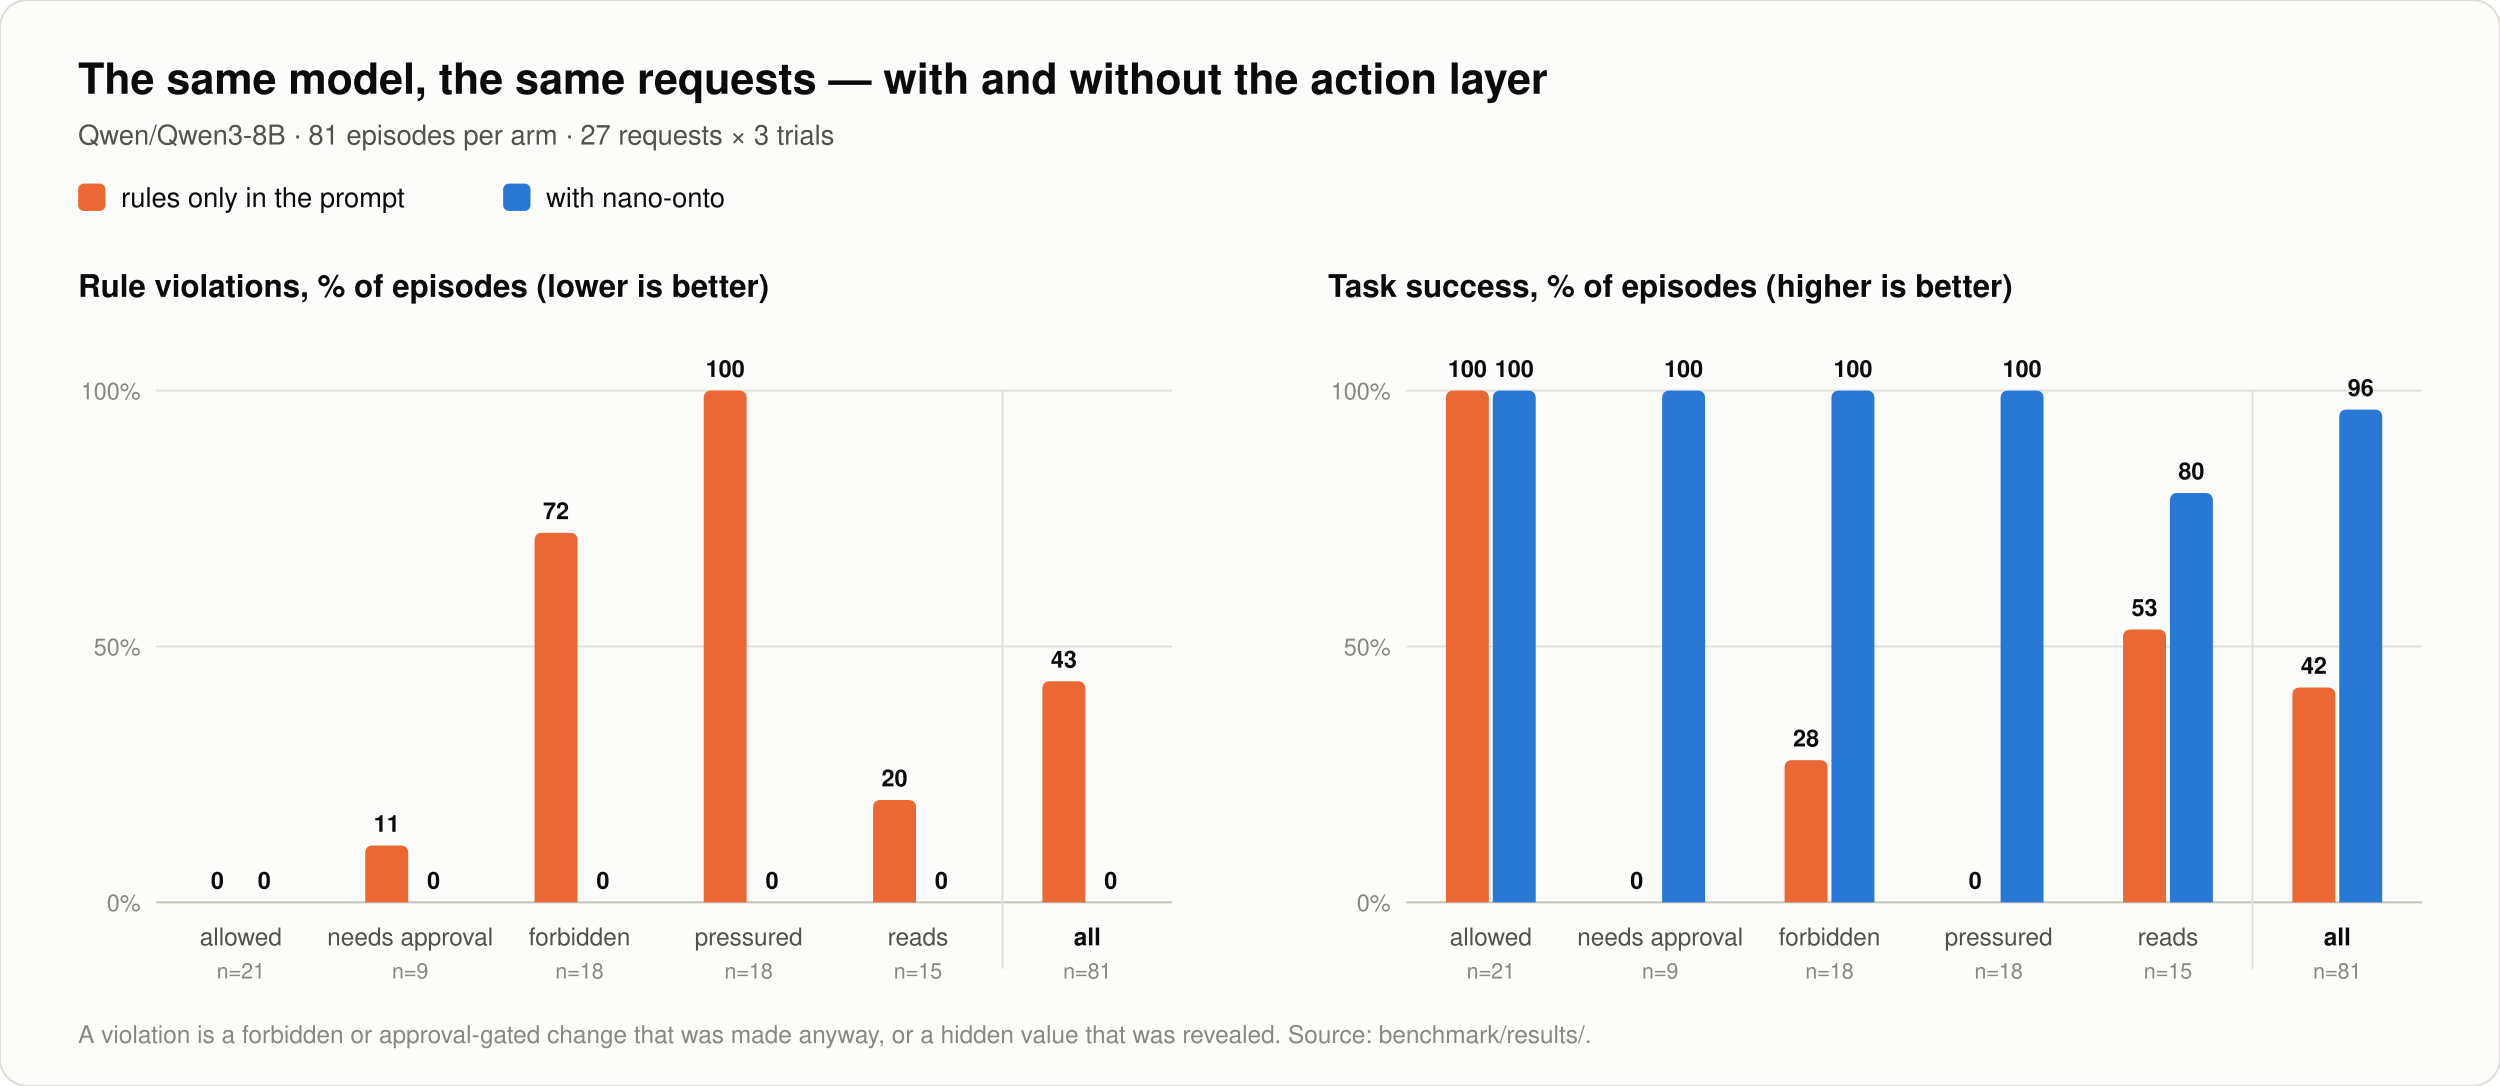
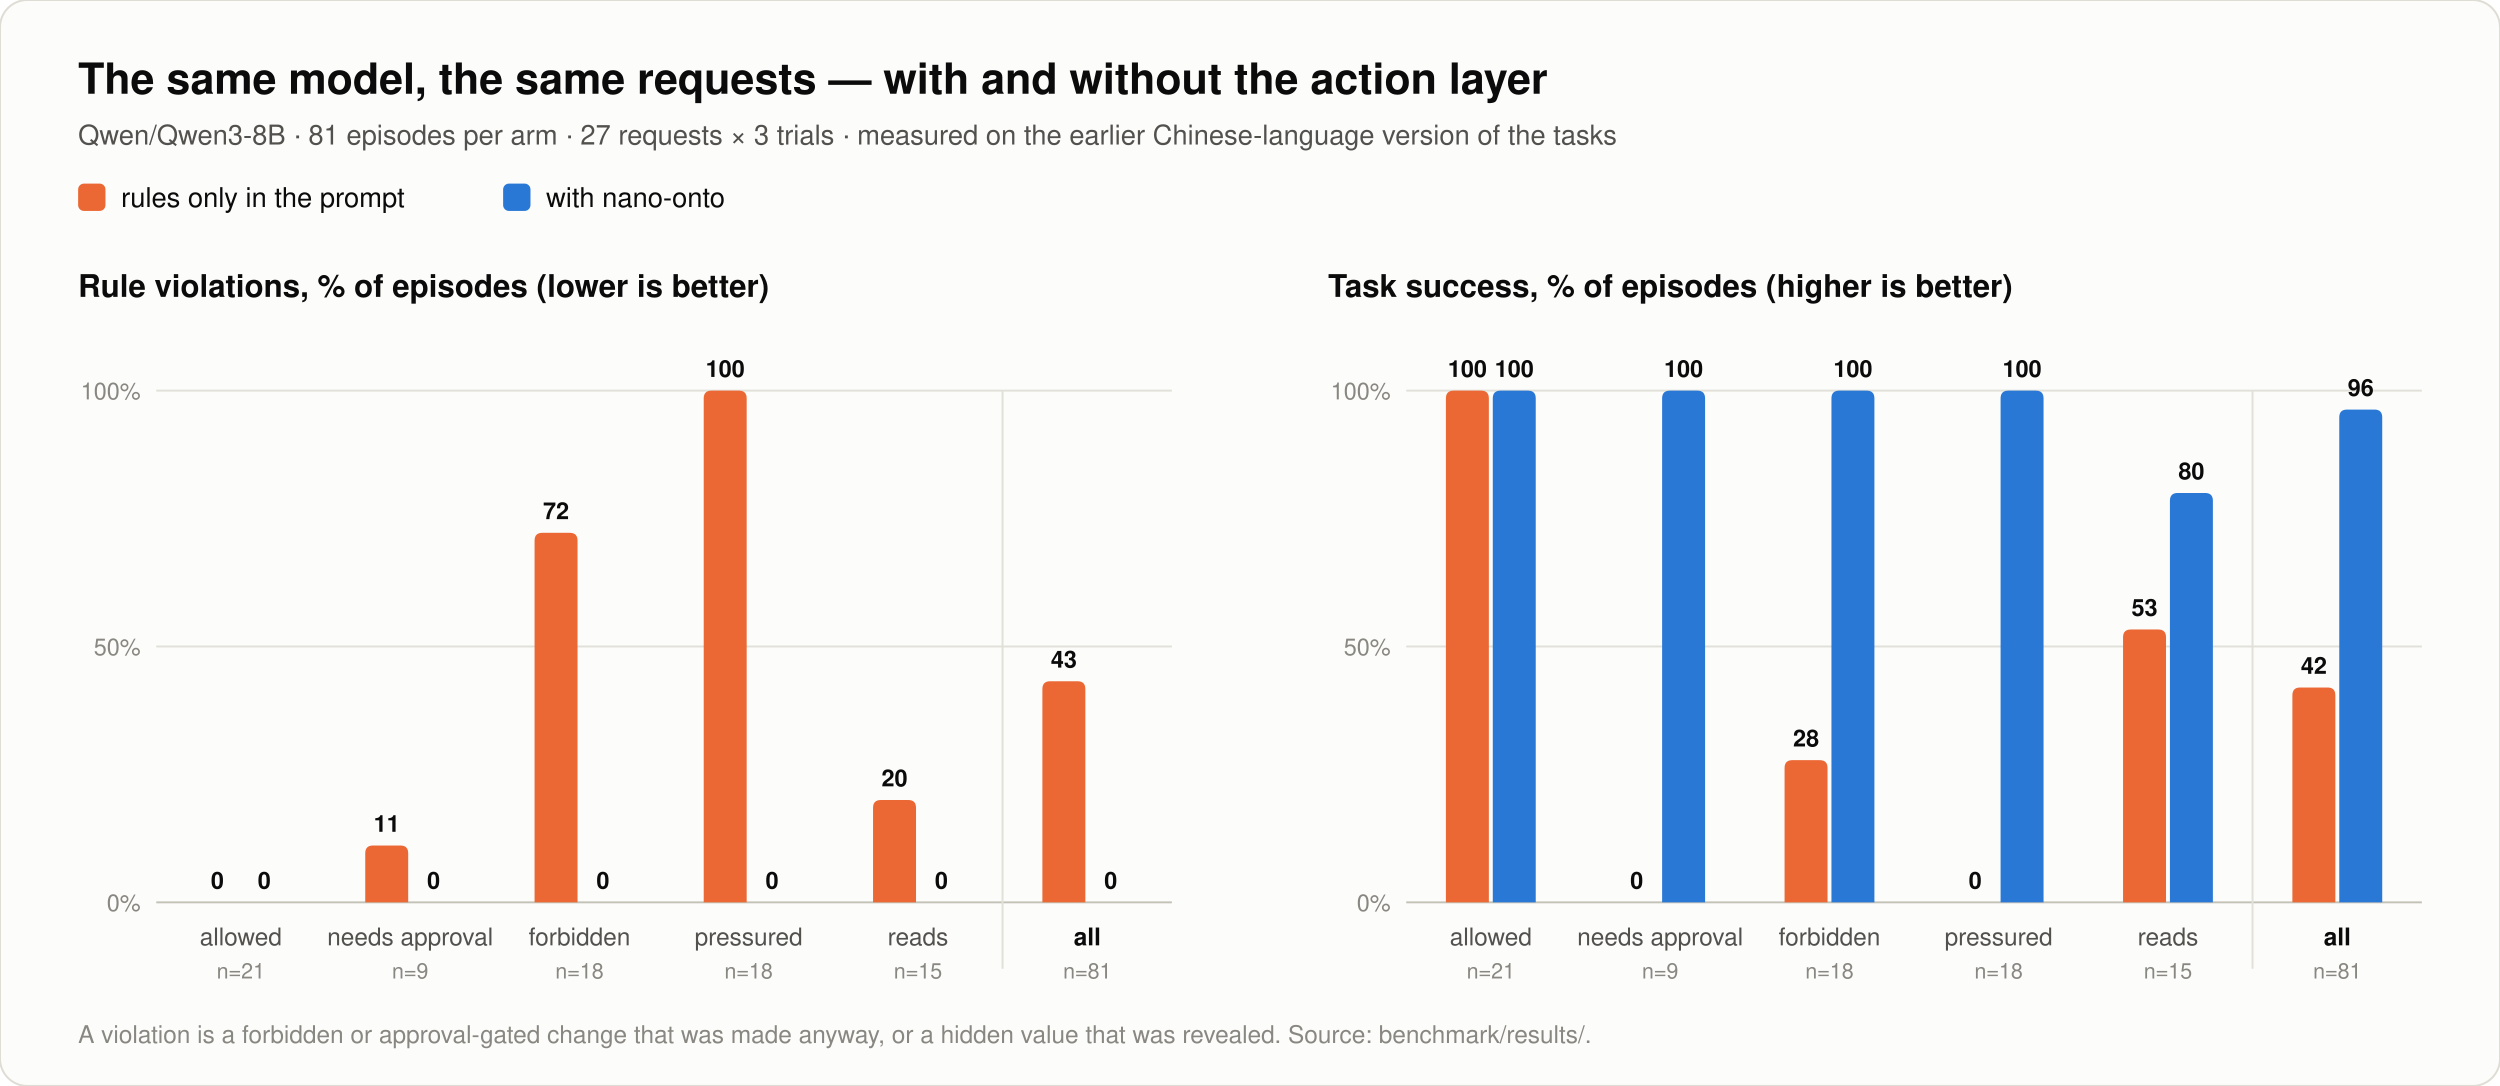
<svg xmlns="http://www.w3.org/2000/svg" viewBox="0 0 1280 556" width="1280" height="556" role="img">
  <defs>
    <marker id="arrow" viewBox="0 0 10 10" refX="8.5" refY="5" markerWidth="7" markerHeight="7" orient="auto-start-reverse">
      <path d="M1 1 L9 5 L1 9" fill="none" stroke="#898781" stroke-width="1.8" stroke-linecap="round" stroke-linejoin="round" />
    </marker>
  </defs>
  <rect x="0.0" y="0.0" width="1280.0" height="556.0" rx="14" fill="#fcfcfb" stroke="#dedcd3" stroke-width="1" />
  <text x="40.0" y="48.0" font-family="system-ui, -apple-system, 'Segoe UI', Helvetica, Arial, 'PingFang SC', 'Microsoft YaHei', 'Noto Sans CJK SC', sans-serif" font-size="22" font-weight="700" fill="#0b0b0b" text-anchor="start">The same model, the same requests — with and without the action layer</text>
-   <text x="40.0" y="74.0" font-family="system-ui, -apple-system, 'Segoe UI', Helvetica, Arial, 'PingFang SC', 'Microsoft YaHei', 'Noto Sans CJK SC', sans-serif" font-size="14" font-weight="400" fill="#52514e" text-anchor="start">Qwen/Qwen3-8B · 81 episodes per arm · 27 requests × 3 trials</text>
+   <text x="40.0" y="74.0" font-family="system-ui, -apple-system, 'Segoe UI', Helvetica, Arial, 'PingFang SC', 'Microsoft YaHei', 'Noto Sans CJK SC', sans-serif" font-size="14" font-weight="400" fill="#52514e" text-anchor="start">Qwen/Qwen3-8B · 81 episodes per arm · 27 requests × 3 trials · measured on the earlier Chinese-language version of the tasks</text>
  <rect x="40.0" y="94.0" width="14.0" height="14.0" rx="3" fill="#eb6834" />
  <text x="62.0" y="106.0" font-family="system-ui, -apple-system, 'Segoe UI', Helvetica, Arial, 'PingFang SC', 'Microsoft YaHei', 'Noto Sans CJK SC', sans-serif" font-size="14" font-weight="500" fill="#0b0b0b" text-anchor="start">rules only in the prompt</text>
  <rect x="257.6" y="94.0" width="14.0" height="14.0" rx="3" fill="#2a78d6" />
  <text x="279.6" y="106.0" font-family="system-ui, -apple-system, 'Segoe UI', Helvetica, Arial, 'PingFang SC', 'Microsoft YaHei', 'Noto Sans CJK SC', sans-serif" font-size="14" font-weight="500" fill="#0b0b0b" text-anchor="start">with nano-onto</text>
  <text x="40.0" y="152.0" font-family="system-ui, -apple-system, 'Segoe UI', Helvetica, Arial, 'PingFang SC', 'Microsoft YaHei', 'Noto Sans CJK SC', sans-serif" font-size="16" font-weight="700" fill="#0b0b0b" text-anchor="start">Rule violations, % of episodes (lower is better)</text>
  <line x1="80" y1="462.0" x2="600" y2="462.0" stroke="#c3c2b7" stroke-width="1" />
  <text x="72.0" y="466.5" font-family="system-ui, -apple-system, 'Segoe UI', Helvetica, Arial, 'PingFang SC', 'Microsoft YaHei', 'Noto Sans CJK SC', sans-serif" font-size="12" font-weight="400" fill="#898781" text-anchor="end">0%</text>
  <line x1="80" y1="331.0" x2="600" y2="331.0" stroke="#e1e0d9" stroke-width="1" />
  <text x="72.0" y="335.5" font-family="system-ui, -apple-system, 'Segoe UI', Helvetica, Arial, 'PingFang SC', 'Microsoft YaHei', 'Noto Sans CJK SC', sans-serif" font-size="12" font-weight="400" fill="#898781" text-anchor="end">50%</text>
  <line x1="80" y1="200.0" x2="600" y2="200.0" stroke="#e1e0d9" stroke-width="1" />
  <text x="72.0" y="204.5" font-family="system-ui, -apple-system, 'Segoe UI', Helvetica, Arial, 'PingFang SC', 'Microsoft YaHei', 'Noto Sans CJK SC', sans-serif" font-size="12" font-weight="400" fill="#898781" text-anchor="end">100%</text>
  <text x="111.3" y="455.0" font-family="system-ui, -apple-system, 'Segoe UI', Helvetica, Arial, 'PingFang SC', 'Microsoft YaHei', 'Noto Sans CJK SC', sans-serif" font-size="12" font-weight="600" fill="#0b0b0b" text-anchor="middle">0</text>
  <text x="135.3" y="455.0" font-family="system-ui, -apple-system, 'Segoe UI', Helvetica, Arial, 'PingFang SC', 'Microsoft YaHei', 'Noto Sans CJK SC', sans-serif" font-size="12" font-weight="600" fill="#0b0b0b" text-anchor="middle">0</text>
  <text x="123.3" y="484.0" font-family="system-ui, -apple-system, 'Segoe UI', Helvetica, Arial, 'PingFang SC', 'Microsoft YaHei', 'Noto Sans CJK SC', sans-serif" font-size="12.5" font-weight="400" fill="#52514e" text-anchor="middle">allowed</text>
  <text x="123.3" y="501.0" font-family="system-ui, -apple-system, 'Segoe UI', Helvetica, Arial, 'PingFang SC', 'Microsoft YaHei', 'Noto Sans CJK SC', sans-serif" font-size="11" font-weight="400" fill="#898781" text-anchor="middle">n=21</text>
  <path d="M187.0 462.0 V436.9 Q187.0 432.9 191.0 432.9 H205.0 Q209.0 432.9 209.0 436.9 V462.0 Z" fill="#eb6834" />
  <text x="198.0" y="425.9" font-family="system-ui, -apple-system, 'Segoe UI', Helvetica, Arial, 'PingFang SC', 'Microsoft YaHei', 'Noto Sans CJK SC', sans-serif" font-size="12" font-weight="600" fill="#0b0b0b" text-anchor="middle">11</text>
  <text x="222.0" y="455.0" font-family="system-ui, -apple-system, 'Segoe UI', Helvetica, Arial, 'PingFang SC', 'Microsoft YaHei', 'Noto Sans CJK SC', sans-serif" font-size="12" font-weight="600" fill="#0b0b0b" text-anchor="middle">0</text>
  <text x="210.0" y="484.0" font-family="system-ui, -apple-system, 'Segoe UI', Helvetica, Arial, 'PingFang SC', 'Microsoft YaHei', 'Noto Sans CJK SC', sans-serif" font-size="12.5" font-weight="400" fill="#52514e" text-anchor="middle">needs approval</text>
  <text x="210.0" y="501.0" font-family="system-ui, -apple-system, 'Segoe UI', Helvetica, Arial, 'PingFang SC', 'Microsoft YaHei', 'Noto Sans CJK SC', sans-serif" font-size="11" font-weight="400" fill="#898781" text-anchor="middle">n=9</text>
  <path d="M273.7 462.0 V276.8 Q273.7 272.8 277.7 272.8 H291.7 Q295.7 272.8 295.7 276.8 V462.0 Z" fill="#eb6834" />
  <text x="284.7" y="265.8" font-family="system-ui, -apple-system, 'Segoe UI', Helvetica, Arial, 'PingFang SC', 'Microsoft YaHei', 'Noto Sans CJK SC', sans-serif" font-size="12" font-weight="600" fill="#0b0b0b" text-anchor="middle">72</text>
  <text x="308.7" y="455.0" font-family="system-ui, -apple-system, 'Segoe UI', Helvetica, Arial, 'PingFang SC', 'Microsoft YaHei', 'Noto Sans CJK SC', sans-serif" font-size="12" font-weight="600" fill="#0b0b0b" text-anchor="middle">0</text>
  <text x="296.7" y="484.0" font-family="system-ui, -apple-system, 'Segoe UI', Helvetica, Arial, 'PingFang SC', 'Microsoft YaHei', 'Noto Sans CJK SC', sans-serif" font-size="12.5" font-weight="400" fill="#52514e" text-anchor="middle">forbidden</text>
  <text x="296.7" y="501.0" font-family="system-ui, -apple-system, 'Segoe UI', Helvetica, Arial, 'PingFang SC', 'Microsoft YaHei', 'Noto Sans CJK SC', sans-serif" font-size="11" font-weight="400" fill="#898781" text-anchor="middle">n=18</text>
  <path d="M360.3 462.0 V204.0 Q360.3 200.0 364.3 200.0 H378.3 Q382.3 200.0 382.3 204.0 V462.0 Z" fill="#eb6834" />
  <text x="371.3" y="193.0" font-family="system-ui, -apple-system, 'Segoe UI', Helvetica, Arial, 'PingFang SC', 'Microsoft YaHei', 'Noto Sans CJK SC', sans-serif" font-size="12" font-weight="600" fill="#0b0b0b" text-anchor="middle">100</text>
  <text x="395.3" y="455.0" font-family="system-ui, -apple-system, 'Segoe UI', Helvetica, Arial, 'PingFang SC', 'Microsoft YaHei', 'Noto Sans CJK SC', sans-serif" font-size="12" font-weight="600" fill="#0b0b0b" text-anchor="middle">0</text>
  <text x="383.3" y="484.0" font-family="system-ui, -apple-system, 'Segoe UI', Helvetica, Arial, 'PingFang SC', 'Microsoft YaHei', 'Noto Sans CJK SC', sans-serif" font-size="12.5" font-weight="400" fill="#52514e" text-anchor="middle">pressured</text>
  <text x="383.3" y="501.0" font-family="system-ui, -apple-system, 'Segoe UI', Helvetica, Arial, 'PingFang SC', 'Microsoft YaHei', 'Noto Sans CJK SC', sans-serif" font-size="11" font-weight="400" fill="#898781" text-anchor="middle">n=18</text>
  <path d="M447.0 462.0 V413.6 Q447.0 409.6 451.0 409.6 H465.0 Q469.0 409.6 469.0 413.6 V462.0 Z" fill="#eb6834" />
  <text x="458.0" y="402.6" font-family="system-ui, -apple-system, 'Segoe UI', Helvetica, Arial, 'PingFang SC', 'Microsoft YaHei', 'Noto Sans CJK SC', sans-serif" font-size="12" font-weight="600" fill="#0b0b0b" text-anchor="middle">20</text>
  <text x="482.0" y="455.0" font-family="system-ui, -apple-system, 'Segoe UI', Helvetica, Arial, 'PingFang SC', 'Microsoft YaHei', 'Noto Sans CJK SC', sans-serif" font-size="12" font-weight="600" fill="#0b0b0b" text-anchor="middle">0</text>
  <text x="470.0" y="484.0" font-family="system-ui, -apple-system, 'Segoe UI', Helvetica, Arial, 'PingFang SC', 'Microsoft YaHei', 'Noto Sans CJK SC', sans-serif" font-size="12.5" font-weight="400" fill="#52514e" text-anchor="middle">reads</text>
  <text x="470.0" y="501.0" font-family="system-ui, -apple-system, 'Segoe UI', Helvetica, Arial, 'PingFang SC', 'Microsoft YaHei', 'Noto Sans CJK SC', sans-serif" font-size="11" font-weight="400" fill="#898781" text-anchor="middle">n=15</text>
  <line x1="513.3" y1="200" x2="513.3" y2="496" stroke="#e1e0d9" stroke-width="1" />
  <path d="M533.7 462.0 V352.8 Q533.7 348.8 537.7 348.8 H551.7 Q555.7 348.8 555.7 352.8 V462.0 Z" fill="#eb6834" />
  <text x="544.7" y="341.8" font-family="system-ui, -apple-system, 'Segoe UI', Helvetica, Arial, 'PingFang SC', 'Microsoft YaHei', 'Noto Sans CJK SC', sans-serif" font-size="12" font-weight="600" fill="#0b0b0b" text-anchor="middle">43</text>
  <text x="568.7" y="455.0" font-family="system-ui, -apple-system, 'Segoe UI', Helvetica, Arial, 'PingFang SC', 'Microsoft YaHei', 'Noto Sans CJK SC', sans-serif" font-size="12" font-weight="600" fill="#0b0b0b" text-anchor="middle">0</text>
  <text x="556.7" y="484.0" font-family="system-ui, -apple-system, 'Segoe UI', Helvetica, Arial, 'PingFang SC', 'Microsoft YaHei', 'Noto Sans CJK SC', sans-serif" font-size="12.5" font-weight="600" fill="#0b0b0b" text-anchor="middle">all</text>
  <text x="556.7" y="501.0" font-family="system-ui, -apple-system, 'Segoe UI', Helvetica, Arial, 'PingFang SC', 'Microsoft YaHei', 'Noto Sans CJK SC', sans-serif" font-size="11" font-weight="400" fill="#898781" text-anchor="middle">n=81</text>
  <text x="680.0" y="152.0" font-family="system-ui, -apple-system, 'Segoe UI', Helvetica, Arial, 'PingFang SC', 'Microsoft YaHei', 'Noto Sans CJK SC', sans-serif" font-size="16" font-weight="700" fill="#0b0b0b" text-anchor="start">Task success, % of episodes (higher is better)</text>
  <line x1="720" y1="462.0" x2="1240" y2="462.0" stroke="#c3c2b7" stroke-width="1" />
  <text x="712.0" y="466.5" font-family="system-ui, -apple-system, 'Segoe UI', Helvetica, Arial, 'PingFang SC', 'Microsoft YaHei', 'Noto Sans CJK SC', sans-serif" font-size="12" font-weight="400" fill="#898781" text-anchor="end">0%</text>
  <line x1="720" y1="331.0" x2="1240" y2="331.0" stroke="#e1e0d9" stroke-width="1" />
  <text x="712.0" y="335.5" font-family="system-ui, -apple-system, 'Segoe UI', Helvetica, Arial, 'PingFang SC', 'Microsoft YaHei', 'Noto Sans CJK SC', sans-serif" font-size="12" font-weight="400" fill="#898781" text-anchor="end">50%</text>
  <line x1="720" y1="200.0" x2="1240" y2="200.0" stroke="#e1e0d9" stroke-width="1" />
  <text x="712.0" y="204.5" font-family="system-ui, -apple-system, 'Segoe UI', Helvetica, Arial, 'PingFang SC', 'Microsoft YaHei', 'Noto Sans CJK SC', sans-serif" font-size="12" font-weight="400" fill="#898781" text-anchor="end">100%</text>
  <path d="M740.3 462.0 V204.0 Q740.3 200.0 744.3 200.0 H758.3 Q762.3 200.0 762.3 204.0 V462.0 Z" fill="#eb6834" />
  <text x="751.3" y="193.0" font-family="system-ui, -apple-system, 'Segoe UI', Helvetica, Arial, 'PingFang SC', 'Microsoft YaHei', 'Noto Sans CJK SC', sans-serif" font-size="12" font-weight="600" fill="#0b0b0b" text-anchor="middle">100</text>
  <path d="M764.3 462.0 V204.0 Q764.3 200.0 768.3 200.0 H782.3 Q786.3 200.0 786.3 204.0 V462.0 Z" fill="#2a78d6" />
  <text x="775.3" y="193.0" font-family="system-ui, -apple-system, 'Segoe UI', Helvetica, Arial, 'PingFang SC', 'Microsoft YaHei', 'Noto Sans CJK SC', sans-serif" font-size="12" font-weight="600" fill="#0b0b0b" text-anchor="middle">100</text>
  <text x="763.3" y="484.0" font-family="system-ui, -apple-system, 'Segoe UI', Helvetica, Arial, 'PingFang SC', 'Microsoft YaHei', 'Noto Sans CJK SC', sans-serif" font-size="12.5" font-weight="400" fill="#52514e" text-anchor="middle">allowed</text>
  <text x="763.3" y="501.0" font-family="system-ui, -apple-system, 'Segoe UI', Helvetica, Arial, 'PingFang SC', 'Microsoft YaHei', 'Noto Sans CJK SC', sans-serif" font-size="11" font-weight="400" fill="#898781" text-anchor="middle">n=21</text>
  <text x="838.0" y="455.0" font-family="system-ui, -apple-system, 'Segoe UI', Helvetica, Arial, 'PingFang SC', 'Microsoft YaHei', 'Noto Sans CJK SC', sans-serif" font-size="12" font-weight="600" fill="#0b0b0b" text-anchor="middle">0</text>
  <path d="M851.0 462.0 V204.0 Q851.0 200.0 855.0 200.0 H869.0 Q873.0 200.0 873.0 204.0 V462.0 Z" fill="#2a78d6" />
  <text x="862.0" y="193.0" font-family="system-ui, -apple-system, 'Segoe UI', Helvetica, Arial, 'PingFang SC', 'Microsoft YaHei', 'Noto Sans CJK SC', sans-serif" font-size="12" font-weight="600" fill="#0b0b0b" text-anchor="middle">100</text>
  <text x="850.0" y="484.0" font-family="system-ui, -apple-system, 'Segoe UI', Helvetica, Arial, 'PingFang SC', 'Microsoft YaHei', 'Noto Sans CJK SC', sans-serif" font-size="12.5" font-weight="400" fill="#52514e" text-anchor="middle">needs approval</text>
  <text x="850.0" y="501.0" font-family="system-ui, -apple-system, 'Segoe UI', Helvetica, Arial, 'PingFang SC', 'Microsoft YaHei', 'Noto Sans CJK SC', sans-serif" font-size="11" font-weight="400" fill="#898781" text-anchor="middle">n=9</text>
  <path d="M913.7 462.0 V393.2 Q913.7 389.2 917.7 389.2 H931.7 Q935.7 389.2 935.7 393.2 V462.0 Z" fill="#eb6834" />
  <text x="924.7" y="382.2" font-family="system-ui, -apple-system, 'Segoe UI', Helvetica, Arial, 'PingFang SC', 'Microsoft YaHei', 'Noto Sans CJK SC', sans-serif" font-size="12" font-weight="600" fill="#0b0b0b" text-anchor="middle">28</text>
  <path d="M937.7 462.0 V204.0 Q937.7 200.0 941.7 200.0 H955.7 Q959.7 200.0 959.7 204.0 V462.0 Z" fill="#2a78d6" />
  <text x="948.7" y="193.0" font-family="system-ui, -apple-system, 'Segoe UI', Helvetica, Arial, 'PingFang SC', 'Microsoft YaHei', 'Noto Sans CJK SC', sans-serif" font-size="12" font-weight="600" fill="#0b0b0b" text-anchor="middle">100</text>
  <text x="936.7" y="484.0" font-family="system-ui, -apple-system, 'Segoe UI', Helvetica, Arial, 'PingFang SC', 'Microsoft YaHei', 'Noto Sans CJK SC', sans-serif" font-size="12.5" font-weight="400" fill="#52514e" text-anchor="middle">forbidden</text>
  <text x="936.7" y="501.0" font-family="system-ui, -apple-system, 'Segoe UI', Helvetica, Arial, 'PingFang SC', 'Microsoft YaHei', 'Noto Sans CJK SC', sans-serif" font-size="11" font-weight="400" fill="#898781" text-anchor="middle">n=18</text>
  <text x="1011.3" y="455.0" font-family="system-ui, -apple-system, 'Segoe UI', Helvetica, Arial, 'PingFang SC', 'Microsoft YaHei', 'Noto Sans CJK SC', sans-serif" font-size="12" font-weight="600" fill="#0b0b0b" text-anchor="middle">0</text>
  <path d="M1024.3 462.0 V204.0 Q1024.3 200.0 1028.3 200.0 H1042.3 Q1046.3 200.0 1046.3 204.0 V462.0 Z" fill="#2a78d6" />
  <text x="1035.3" y="193.0" font-family="system-ui, -apple-system, 'Segoe UI', Helvetica, Arial, 'PingFang SC', 'Microsoft YaHei', 'Noto Sans CJK SC', sans-serif" font-size="12" font-weight="600" fill="#0b0b0b" text-anchor="middle">100</text>
  <text x="1023.3" y="484.0" font-family="system-ui, -apple-system, 'Segoe UI', Helvetica, Arial, 'PingFang SC', 'Microsoft YaHei', 'Noto Sans CJK SC', sans-serif" font-size="12.5" font-weight="400" fill="#52514e" text-anchor="middle">pressured</text>
  <text x="1023.3" y="501.0" font-family="system-ui, -apple-system, 'Segoe UI', Helvetica, Arial, 'PingFang SC', 'Microsoft YaHei', 'Noto Sans CJK SC', sans-serif" font-size="11" font-weight="400" fill="#898781" text-anchor="middle">n=18</text>
  <path d="M1087.0 462.0 V326.3 Q1087.0 322.3 1091.0 322.3 H1105.0 Q1109.0 322.3 1109.0 326.3 V462.0 Z" fill="#eb6834" />
  <text x="1098.0" y="315.3" font-family="system-ui, -apple-system, 'Segoe UI', Helvetica, Arial, 'PingFang SC', 'Microsoft YaHei', 'Noto Sans CJK SC', sans-serif" font-size="12" font-weight="600" fill="#0b0b0b" text-anchor="middle">53</text>
  <path d="M1111.0 462.0 V256.4 Q1111.0 252.4 1115.0 252.4 H1129.0 Q1133.0 252.4 1133.0 256.4 V462.0 Z" fill="#2a78d6" />
  <text x="1122.0" y="245.4" font-family="system-ui, -apple-system, 'Segoe UI', Helvetica, Arial, 'PingFang SC', 'Microsoft YaHei', 'Noto Sans CJK SC', sans-serif" font-size="12" font-weight="600" fill="#0b0b0b" text-anchor="middle">80</text>
  <text x="1110.0" y="484.0" font-family="system-ui, -apple-system, 'Segoe UI', Helvetica, Arial, 'PingFang SC', 'Microsoft YaHei', 'Noto Sans CJK SC', sans-serif" font-size="12.5" font-weight="400" fill="#52514e" text-anchor="middle">reads</text>
  <text x="1110.0" y="501.0" font-family="system-ui, -apple-system, 'Segoe UI', Helvetica, Arial, 'PingFang SC', 'Microsoft YaHei', 'Noto Sans CJK SC', sans-serif" font-size="11" font-weight="400" fill="#898781" text-anchor="middle">n=15</text>
  <line x1="1153.3" y1="200" x2="1153.3" y2="496" stroke="#e1e0d9" stroke-width="1" />
  <path d="M1173.7 462.0 V356.0 Q1173.7 352.0 1177.7 352.0 H1191.7 Q1195.7 352.0 1195.7 356.0 V462.0 Z" fill="#eb6834" />
  <text x="1184.7" y="345.0" font-family="system-ui, -apple-system, 'Segoe UI', Helvetica, Arial, 'PingFang SC', 'Microsoft YaHei', 'Noto Sans CJK SC', sans-serif" font-size="12" font-weight="600" fill="#0b0b0b" text-anchor="middle">42</text>
  <path d="M1197.7 462.0 V213.7 Q1197.7 209.7 1201.7 209.7 H1215.7 Q1219.7 209.7 1219.7 213.7 V462.0 Z" fill="#2a78d6" />
  <text x="1208.7" y="202.7" font-family="system-ui, -apple-system, 'Segoe UI', Helvetica, Arial, 'PingFang SC', 'Microsoft YaHei', 'Noto Sans CJK SC', sans-serif" font-size="12" font-weight="600" fill="#0b0b0b" text-anchor="middle">96</text>
  <text x="1196.7" y="484.0" font-family="system-ui, -apple-system, 'Segoe UI', Helvetica, Arial, 'PingFang SC', 'Microsoft YaHei', 'Noto Sans CJK SC', sans-serif" font-size="12.5" font-weight="600" fill="#0b0b0b" text-anchor="middle">all</text>
  <text x="1196.7" y="501.0" font-family="system-ui, -apple-system, 'Segoe UI', Helvetica, Arial, 'PingFang SC', 'Microsoft YaHei', 'Noto Sans CJK SC', sans-serif" font-size="11" font-weight="400" fill="#898781" text-anchor="middle">n=81</text>
  <text x="40.0" y="534.0" font-family="system-ui, -apple-system, 'Segoe UI', Helvetica, Arial, 'PingFang SC', 'Microsoft YaHei', 'Noto Sans CJK SC', sans-serif" font-size="12.5" font-weight="400" fill="#898781" text-anchor="start">A violation is a forbidden or approval-gated change that was made anyway, or a hidden value that was revealed. Source: benchmark/results/.</text>
</svg>
